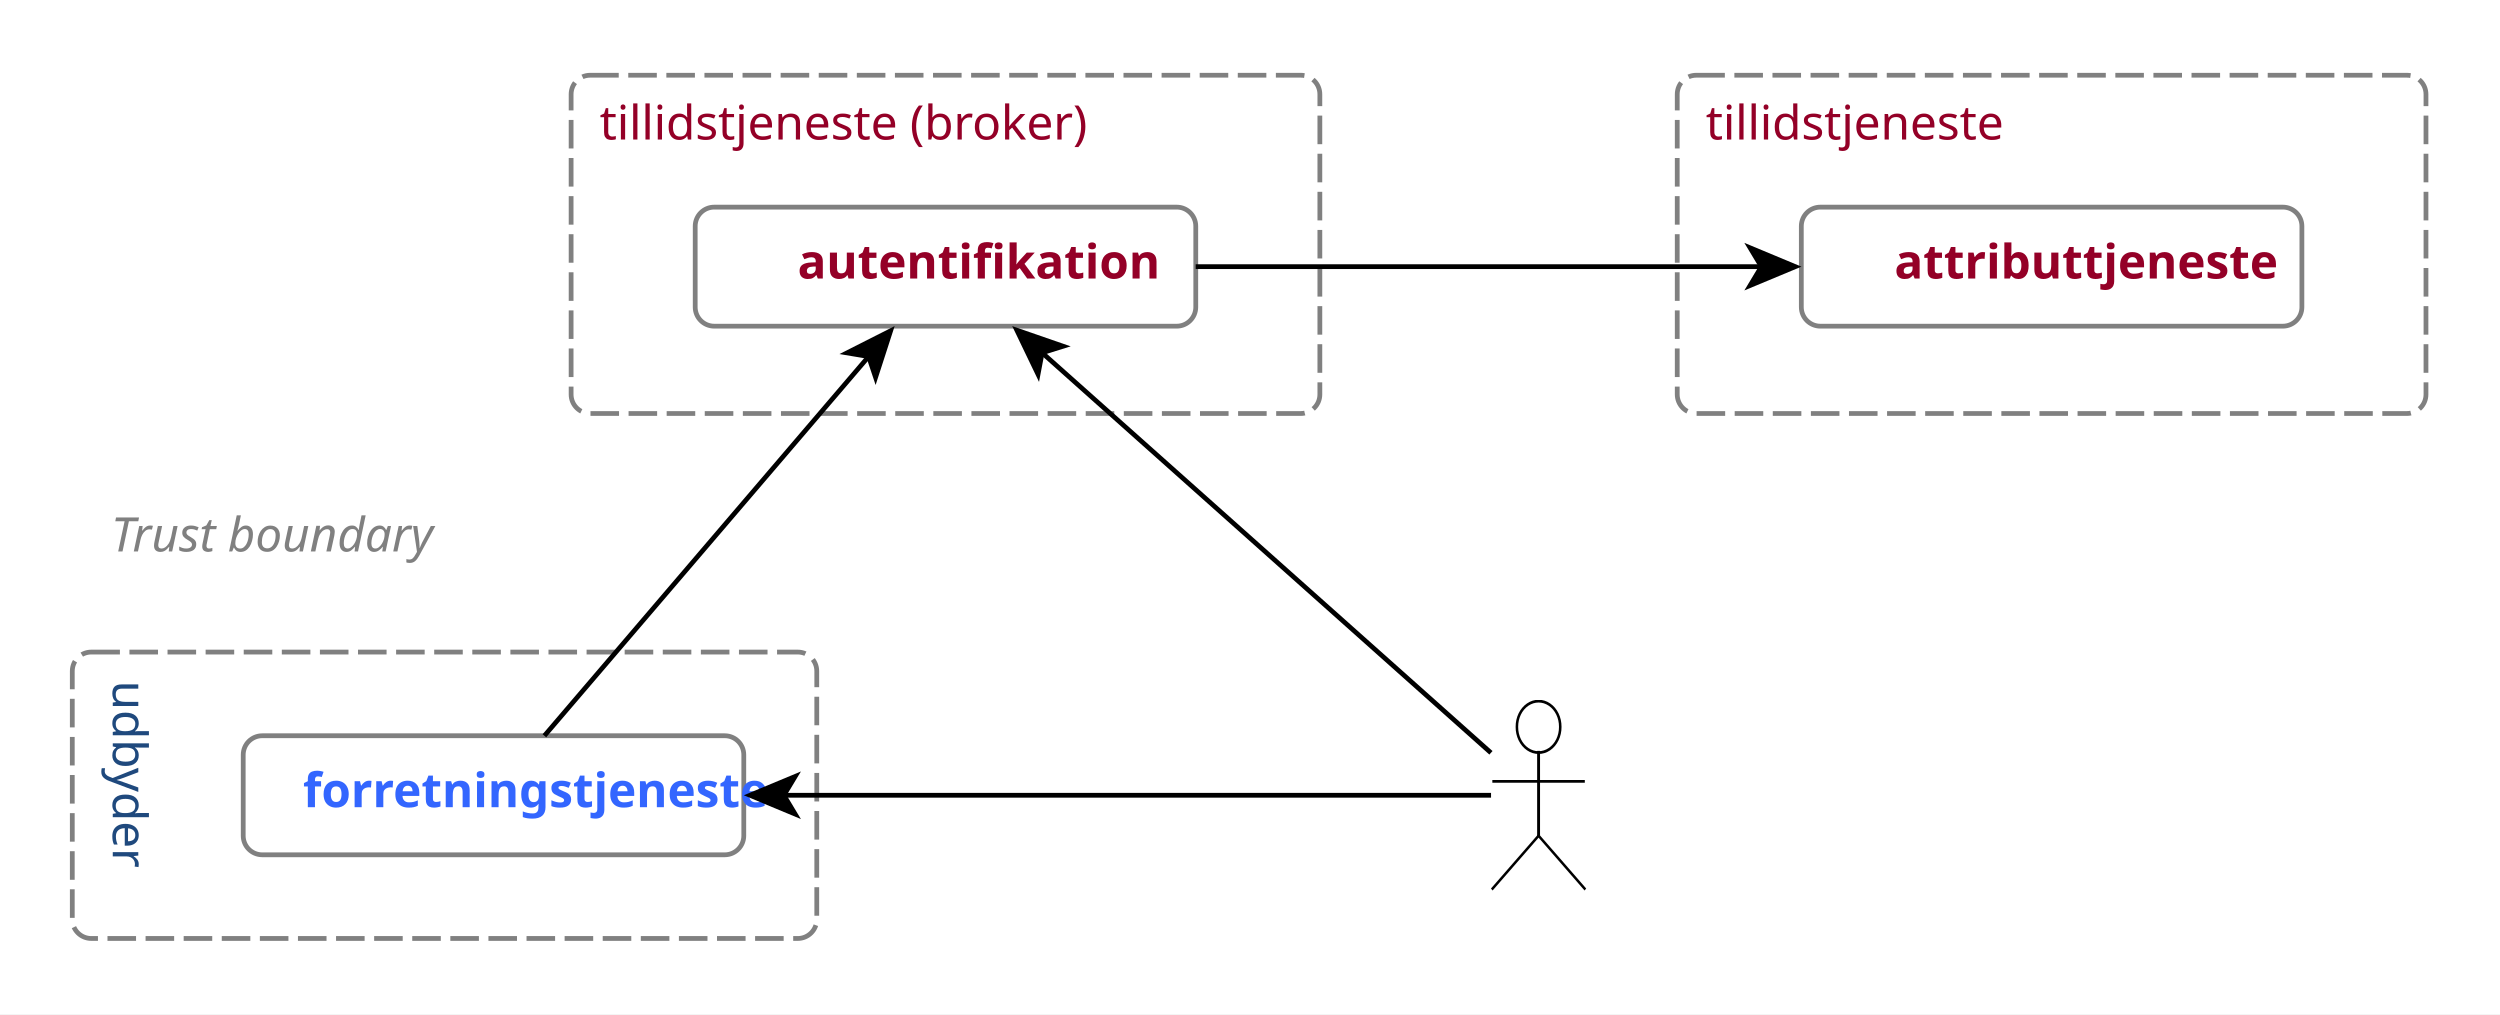
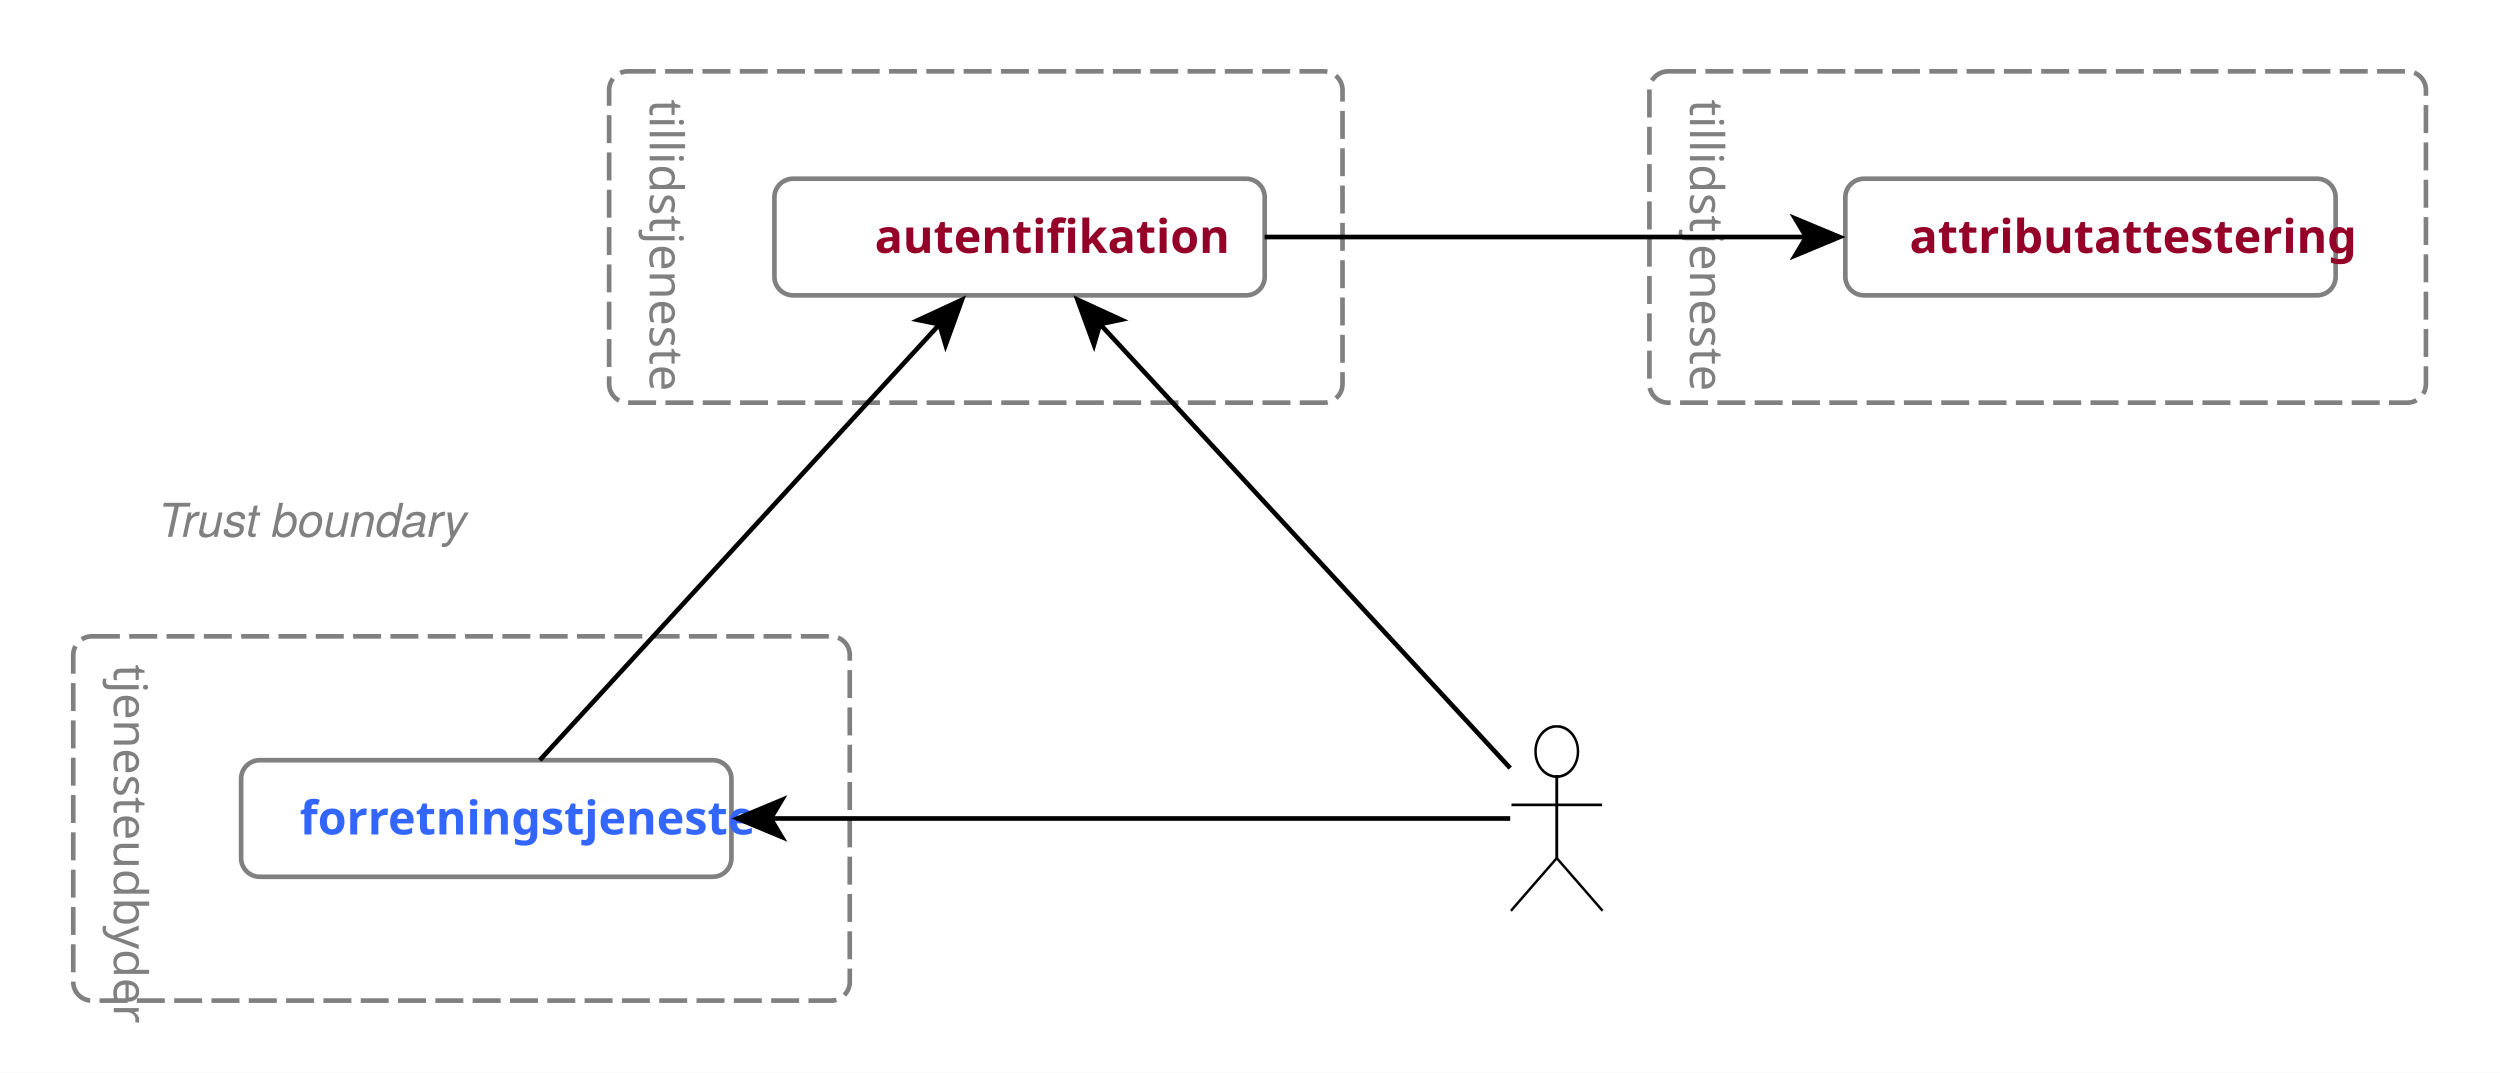
- <svg xmlns="http://www.w3.org/2000/svg" fill-opacity="1" color-rendering="auto" color-interpolation="auto" text-rendering="auto" stroke="black" stroke-linecap="square" width="525" stroke-miterlimit="10" shape-rendering="auto" stroke-opacity="1" fill="black" stroke-dasharray="none" font-weight="normal" stroke-width="1" height="213" font-family="'Dialog'" font-style="normal" stroke-linejoin="miter" font-size="12px" stroke-dashoffset="0" image-rendering="auto">
+ <svg xmlns="http://www.w3.org/2000/svg" fill-opacity="1" color-rendering="auto" color-interpolation="auto" text-rendering="auto" stroke="black" stroke-linecap="square" width="536" stroke-miterlimit="10" shape-rendering="auto" stroke-opacity="1" fill="black" stroke-dasharray="none" font-weight="normal" stroke-width="1" height="230" font-family="'Dialog'" font-style="normal" stroke-linejoin="miter" font-size="12px" stroke-dashoffset="0" image-rendering="auto">
  <defs id="genericDefs" />
  <g>
-     <g fill="white" text-rendering="geometricPrecision" shape-rendering="geometricPrecision" transform="translate(7,106)" stroke="white">
-       <rect x="-7" width="525" height="213" y="-106" clip-path="url(#clipPath2)" stroke="none" />
+     <g fill="white" text-rendering="geometricPrecision" shape-rendering="geometricPrecision" transform="translate(-1059,-653)" stroke="white">
+       <rect x="1059" width="536" height="230" y="653" clip-path="url(#clipPath2)" stroke="none" />
    </g>
-     <g stroke-linecap="butt" transform="matrix(1,0,0,1,7,106)" fill="gray" text-rendering="geometricPrecision" shape-rendering="geometricPrecision" stroke-dasharray="6,2" stroke="gray" stroke-miterlimit="1.45">
-       <rect x="8.181" y="30.933" clip-path="url(#clipPath2)" fill="none" width="156.341" rx="4" ry="4" height="60.148" />
+     <g stroke-linecap="butt" transform="matrix(1,0,0,1,-1059,-653)" fill="gray" text-rendering="geometricPrecision" shape-rendering="geometricPrecision" stroke-dasharray="6,2" stroke="gray" stroke-miterlimit="1.45">
+       <rect x="1074.704" y="789.433" clip-path="url(#clipPath2)" fill="none" width="166.485" rx="4" ry="4" height="78.102" />
    </g>
-     <g stroke-linecap="butt" font-size="10px" transform="matrix(0,1,-1,0,33.1812,140.9329)" fill="rgb(31,73,125)" text-rendering="geometricPrecision" font-family="'Calibri'" shape-rendering="geometricPrecision" stroke="rgb(31,73,125)" stroke-miterlimit="1.45">
-       <text x="2" xml:space="preserve" y="9.5" clip-path="url(#clipPath3)" stroke="none">udbyder</text>
+     <g stroke-linecap="butt" font-size="10px" transform="matrix(0,1,-1,0,35.9113,140.4329)" fill="gray" text-rendering="geometricPrecision" font-family="'Calibri'" shape-rendering="geometricPrecision" stroke="gray" stroke-miterlimit="1.45">
+       <text x="2" xml:space="preserve" y="11.521" clip-path="url(#clipPath3)" stroke="none">tjenesteudbyder</text>
    </g>
-     <g stroke-linecap="butt" transform="matrix(1,0,0,1,7,106)" fill="gray" text-rendering="geometricPrecision" shape-rendering="geometricPrecision" stroke="gray" stroke-miterlimit="1.45">
-       <rect x="44.075" y="48.507" clip-path="url(#clipPath2)" fill="none" width="105.12" rx="4" ry="4" height="25" />
+     <g stroke-linecap="butt" transform="matrix(1,0,0,1,-1059,-653)" fill="gray" text-rendering="geometricPrecision" shape-rendering="geometricPrecision" stroke="gray" stroke-miterlimit="1.45">
+       <rect x="1110.696" y="815.984" clip-path="url(#clipPath2)" fill="none" width="105.12" rx="4" ry="4" height="25" />
    </g>
-     <g stroke-linecap="butt" font-size="10px" transform="matrix(1,0,0,1,7,106)" fill="rgb(51,102,255)" text-rendering="geometricPrecision" font-family="'Calibri'" shape-rendering="geometricPrecision" stroke="rgb(51,102,255)" font-weight="bold" stroke-miterlimit="1.45">
-       <text x="56.627" xml:space="preserve" y="63.507" clip-path="url(#clipPath2)" stroke="none">forretningstjeneste</text>
+     <g stroke-linecap="butt" font-size="10px" transform="matrix(1,0,0,1,-1059,-653)" fill="rgb(51,102,255)" text-rendering="geometricPrecision" font-family="'Calibri'" shape-rendering="geometricPrecision" stroke="rgb(51,102,255)" font-weight="bold" stroke-miterlimit="1.45">
+       <text x="1123.248" xml:space="preserve" y="831.902" clip-path="url(#clipPath2)" stroke="none">forretningstjeneste</text>
    </g>
-     <g stroke-linecap="butt" transform="matrix(1,0,0,1,7,106)" fill="gray" text-rendering="geometricPrecision" shape-rendering="geometricPrecision" stroke-dasharray="6,2" stroke="gray" stroke-miterlimit="1.45">
-       <rect x="112.934" y="-90.2" clip-path="url(#clipPath2)" fill="none" width="157.235" rx="4" ry="4" height="71.034" />
+     <g stroke-linecap="butt" transform="matrix(1,0,0,1,-1059,-653)" fill="gray" text-rendering="geometricPrecision" shape-rendering="geometricPrecision" stroke-dasharray="6,2" stroke="gray" stroke-miterlimit="1.45">
+       <rect x="1189.6" y="668.3" clip-path="url(#clipPath2)" fill="none" width="157.235" rx="4" ry="4" height="71.034" />
    </g>
-     <g stroke-linecap="butt" font-size="10px" transform="matrix(1,0,0,1,7,106)" fill="rgb(148,0,39)" text-rendering="geometricPrecision" font-family="'Calibri'" shape-rendering="geometricPrecision" stroke="rgb(148,0,39)" stroke-miterlimit="1.45">
-       <text x="118.934" xml:space="preserve" y="-76.7" clip-path="url(#clipPath2)" stroke="none">tillidstjeneste (broker)</text>
+     <g stroke-linecap="butt" font-size="10px" transform="matrix(0,1,-1,0,150.8075,19.3004)" fill="gray" text-rendering="geometricPrecision" font-family="'Calibri'" shape-rendering="geometricPrecision" stroke="gray" stroke-miterlimit="1.45">
+       <text x="2" xml:space="preserve" y="11.521" clip-path="url(#clipPath4)" stroke="none">tillidstjeneste</text>
    </g>
-     <g fill="white" text-rendering="geometricPrecision" shape-rendering="geometricPrecision" transform="matrix(1,0,0,1,7,106)" stroke="white">
-       <rect x="138.992" y="-62.504" clip-path="url(#clipPath2)" width="105.12" rx="4" ry="4" height="25" stroke="none" />
+     <g fill="white" text-rendering="geometricPrecision" shape-rendering="geometricPrecision" transform="matrix(1,0,0,1,-1059,-653)" stroke="white">
+       <rect x="1225.034" y="691.317" clip-path="url(#clipPath2)" width="105.12" rx="4" ry="4" height="25" stroke="none" />
    </g>
-     <g stroke-linecap="butt" transform="matrix(1,0,0,1,7,106)" fill="gray" text-rendering="geometricPrecision" shape-rendering="geometricPrecision" stroke="gray" stroke-miterlimit="1.45">
-       <rect x="138.992" y="-62.504" clip-path="url(#clipPath2)" fill="none" width="105.12" rx="4" ry="4" height="25" />
+     <g stroke-linecap="butt" transform="matrix(1,0,0,1,-1059,-653)" fill="gray" text-rendering="geometricPrecision" shape-rendering="geometricPrecision" stroke="gray" stroke-miterlimit="1.45">
+       <rect x="1225.034" y="691.317" clip-path="url(#clipPath2)" fill="none" width="105.12" rx="4" ry="4" height="25" />
    </g>
-     <g stroke-linecap="butt" font-size="10px" transform="matrix(1,0,0,1,7,106)" fill="rgb(148,0,39)" text-rendering="geometricPrecision" font-family="'Calibri'" shape-rendering="geometricPrecision" stroke="rgb(148,0,39)" font-weight="bold" stroke-miterlimit="1.45">
-       <text x="160.494" xml:space="preserve" y="-47.504" clip-path="url(#clipPath2)" stroke="none">autentifikation</text>
+     <g stroke-linecap="butt" font-size="10px" transform="matrix(1,0,0,1,-1059,-653)" fill="rgb(148,0,39)" text-rendering="geometricPrecision" font-family="'Calibri'" shape-rendering="geometricPrecision" stroke="rgb(148,0,39)" font-weight="bold" stroke-miterlimit="1.45">
+       <text x="1246.537" xml:space="preserve" y="707.235" clip-path="url(#clipPath2)" stroke="none">autentifikation</text>
    </g>
-     <g transform="matrix(1,0,0,1,7,106)" fill-opacity="0.902" fill="rgb(255,255,255)" text-rendering="geometricPrecision" shape-rendering="geometricPrecision" stroke="rgb(255,255,255)" stroke-opacity="0.902">
-       <rect x="16.934" y="-10.617" clip-path="url(#clipPath2)" width="66" rx="4" ry="4" height="33" stroke="none" />
+     <g transform="matrix(1,0,0,1,-1059,-653)" fill-opacity="0.902" fill="rgb(255,255,255)" text-rendering="geometricPrecision" shape-rendering="geometricPrecision" stroke="rgb(255,255,255)" stroke-opacity="0.902">
+       <rect x="1093.6" y="747.884" clip-path="url(#clipPath2)" width="66" rx="4" ry="4" height="33" stroke="none" />
    </g>
-     <g stroke-linecap="butt" font-size="10px" transform="matrix(1,0,0,1,7,106)" fill="gray" text-rendering="geometricPrecision" shape-rendering="geometricPrecision" font-style="italic" stroke="gray" stroke-miterlimit="1.45">
-       <text x="16.306" xml:space="preserve" y="9.812" clip-path="url(#clipPath2)" stroke="none">Trust boundary</text>
+     <g stroke-linecap="butt" font-size="10px" transform="matrix(1,0,0,1,-1059,-653)" fill="gray" text-rendering="geometricPrecision" font-family="'Helvetica Neue'" shape-rendering="geometricPrecision" font-style="italic" stroke="gray" stroke-miterlimit="1.45">
+       <text x="1092.89" xml:space="preserve" y="768.104" clip-path="url(#clipPath2)" stroke="none">Trust boundary</text>
    </g>
-     <g text-rendering="geometricPrecision" shape-rendering="geometricPrecision" transform="matrix(0.4914,0,0,0.5809,313.0282,147.0068)">
-       <g clip-path="url(#clipPath4)">
+     <g text-rendering="geometricPrecision" shape-rendering="geometricPrecision" transform="matrix(0.4914,0,0,0.5809,323.6948,155.4839)">
+       <g clip-path="url(#clipPath5)">
        <svg opacity="1" writing-mode="lr-tb" stop-color="rgb(0, 0, 0)" shape-rendering="auto" glyph-orientation-horizontal="0deg" color-profile="auto" lighting-color="rgb(255, 255, 255)" color="rgb(0, 0, 0)" font-weight="400" alignment-baseline="auto" font-style="normal" version="1.0" color-interpolation-filters="linearrgb" text-anchor="start" stroke-linecap="butt" color-interpolation="srgb" font-variant="normal" word-spacing="normal" fill-opacity="1" text-rendering="auto" clip-path="none" text-decoration="none" letter-spacing="normal" glyph-orientation-vertical="auto" display="inline" font-size-adjust="none" overflow="hidden" fill="rgb(0, 0, 0)" font-stretch="normal" stroke-dasharray="none" id="svg1.svg2" stroke-miterlimit="4" stop-opacity="1" color-rendering="auto" font-size="12" pointer-events="visiblepainted" mask="none" direction="ltr" baseline-shift="baseline" enable-background="accumulate" fill-rule="nonzero" image-rendering="auto" stroke-dashoffset="0" marker-end="none" width="41" clip="auto" cursor="auto" stroke="none" filter="none" visibility="visible" kerning="auto" stroke-width="1" font-family="&quot;Arial&quot;,&quot;Helvetica&quot;,sans-serif" flood-opacity="1" clip-rule="nonzero" src="none" height="68.997" unicode-bidi="normal" stroke-linejoin="miter" stroke-opacity="1" flood-color="rgb(0, 0, 0)" dominant-baseline="auto" marker-start="none" marker-mid="none">
          <defs id="svg1.defs4">
            <clipPath clipPathUnits="userSpaceOnUse" id="clipPath1">
-               <path d="M0 0 L525 0 L525 213 L0 213 L0 0 Z" />
+               <path d="M0 0 L536 0 L536 230 L0 230 L0 0 Z" />
            </clipPath>
            <clipPath clipPathUnits="userSpaceOnUse" id="clipPath2">
-               <path d="M-7 -106 L518 -106 L518 107 L-7 107 L-7 -106 Z" />
+               <path d="M1059 653 L1595 653 L1595 883 L1059 883 L1059 653 Z" />
            </clipPath>
            <clipPath clipPathUnits="userSpaceOnUse" id="clipPath3">
-               <path d="M-140.933 33.181 L-140.933 -491.819 L72.067 -491.819 L72.067 33.181 L-140.933 33.181 Z" />
+               <path d="M-140.433 35.911 L-140.433 -500.089 L89.567 -500.089 L89.567 35.911 L-140.433 35.911 Z" />
            </clipPath>
            <clipPath clipPathUnits="userSpaceOnUse" id="clipPath4">
-               <path d="M-636.966 -253.057 L431.332 -253.057 L431.332 113.601 L-636.966 113.601 L-636.966 -253.057 Z" />
+               <path d="M-19.3 150.808 L-19.3 -385.192 L210.7 -385.192 L210.7 150.808 L-19.3 150.808 Z" />
+             </clipPath>
+             <clipPath clipPathUnits="userSpaceOnUse" id="clipPath5">
+               <path d="M-658.671 -267.65 L432.01 -267.65 L432.01 128.272 L-658.671 128.272 L-658.671 -267.65 Z" />
+             </clipPath>
+             <clipPath clipPathUnits="userSpaceOnUse" id="clipPath6">
+               <path d="M-19.3 373.843 L-19.3 -162.157 L210.7 -162.157 L210.7 373.843 L-19.3 373.843 Z" />
            </clipPath>
          </defs>
          <g id="svg1.layer1" transform="translate(-29.5,-42.95948)">
            <a id="svg1.a3142" transform="matrix(1.087391,0,0,1,-4.4742,0)">
              <path transform="translate(11.58689,5.290899)" style="fill:none;fill-rule:evenodd;stroke:#000000;stroke-width:1px;stroke-linecap:butt;stroke-linejoin:miter;stroke-opacity:1" id="svg1.path2160" d="M 47.029 47.37 A 8.52 9.201 0 1 1  29.99,47.37 A 8.52 9.201 0 1 1  47.029 47.37 z" />
            </a>
            <path style="fill:none" d="M 47.711 48.392 A 3.749 0 0 1 1  40.213,48.392 A 3.749 0 0 1 1  47.711 48.392 z" id="svg1.path3134" />
            <path style="fill:none;fill-rule:evenodd;stroke:#000000;stroke-width:1.243px;stroke-linecap:butt;stroke-linejoin:miter;stroke-opacity:1" d="M 50,61.337 C 50,91.363 50,92.248 50,92.248" id="svg1.path3136" />
            <path style="fill:none;fill-rule:evenodd;stroke:#000000;stroke-width:1px;stroke-linecap:butt;stroke-linejoin:miter;stroke-opacity:1" d="M 69.761,72.362 C 69.761,72.362 69.761,72.362 50.239,72.362 C 30.239,72.362 30.239,72.362 30.239,72.362 L 30.239,72.362" id="svg1.path3138" />
            <path style="fill:none;fill-rule:evenodd;stroke:#000000;stroke-width:1px;stroke-linecap:butt;stroke-linejoin:miter;stroke-opacity:1" d="M 30,111.457 C 30,111.457 30,111.457 50,92.014 C 70,111.457 70,111.457 70,111.457" id="svg1.path3140" />
          </g>
        </svg>
      </g>
    </g>
-     <g stroke-linecap="butt" transform="matrix(1,0,0,1,7,106)" fill="gray" text-rendering="geometricPrecision" shape-rendering="geometricPrecision" stroke-dasharray="6,2" stroke="gray" stroke-miterlimit="1.45">
-       <rect x="345.219" y="-90.2" clip-path="url(#clipPath2)" fill="none" width="157.235" rx="4" ry="4" height="71.034" />
+     <g stroke-linecap="butt" transform="matrix(1,0,0,1,-1059,-653)" fill="gray" text-rendering="geometricPrecision" shape-rendering="geometricPrecision" stroke-dasharray="6,2" stroke="gray" stroke-miterlimit="1.45">
+       <rect x="1412.636" y="668.3" clip-path="url(#clipPath2)" fill="none" width="166.485" rx="4" ry="4" height="71.034" />
    </g>
-     <g stroke-linecap="butt" font-size="10px" transform="matrix(1,0,0,1,7,106)" fill="rgb(148,0,39)" text-rendering="geometricPrecision" font-family="'Calibri'" shape-rendering="geometricPrecision" stroke="rgb(148,0,39)" stroke-miterlimit="1.45">
-       <text x="351.219" xml:space="preserve" y="-76.7" clip-path="url(#clipPath2)" stroke="none">tillidstjeneste</text>
+     <g stroke-linecap="butt" font-size="10px" transform="matrix(0,1,-1,0,373.8431,19.3004)" fill="gray" text-rendering="geometricPrecision" font-family="'Calibri'" shape-rendering="geometricPrecision" stroke="gray" stroke-miterlimit="1.45">
+       <text x="2" xml:space="preserve" y="11.521" clip-path="url(#clipPath6)" stroke="none">tillidstjeneste</text>
    </g>
-     <g fill="white" text-rendering="geometricPrecision" shape-rendering="geometricPrecision" transform="matrix(1,0,0,1,7,106)" stroke="white">
-       <rect x="371.277" y="-62.504" clip-path="url(#clipPath2)" width="105.12" rx="4" ry="4" height="25" stroke="none" />
+     <g fill="white" text-rendering="geometricPrecision" shape-rendering="geometricPrecision" transform="matrix(1,0,0,1,-1059,-653)" stroke="white">
+       <rect x="1454.641" y="691.317" clip-path="url(#clipPath2)" width="105.12" rx="4" ry="4" height="25" stroke="none" />
    </g>
-     <g stroke-linecap="butt" transform="matrix(1,0,0,1,7,106)" fill="gray" text-rendering="geometricPrecision" shape-rendering="geometricPrecision" stroke="gray" stroke-miterlimit="1.45">
-       <rect x="371.277" y="-62.504" clip-path="url(#clipPath2)" fill="none" width="105.12" rx="4" ry="4" height="25" />
+     <g stroke-linecap="butt" transform="matrix(1,0,0,1,-1059,-653)" fill="gray" text-rendering="geometricPrecision" shape-rendering="geometricPrecision" stroke="gray" stroke-miterlimit="1.45">
+       <rect x="1454.641" y="691.317" clip-path="url(#clipPath2)" fill="none" width="105.12" rx="4" ry="4" height="25" />
    </g>
-     <g stroke-linecap="butt" font-size="10px" transform="matrix(1,0,0,1,7,106)" fill="rgb(148,0,39)" text-rendering="geometricPrecision" font-family="'Calibri'" shape-rendering="geometricPrecision" stroke="rgb(148,0,39)" font-weight="bold" stroke-miterlimit="1.45">
-       <text x="390.824" xml:space="preserve" y="-47.504" clip-path="url(#clipPath2)" stroke="none">attributtjeneste</text>
+     <g stroke-linecap="butt" font-size="10px" transform="matrix(1,0,0,1,-1059,-653)" fill="rgb(148,0,39)" text-rendering="geometricPrecision" font-family="'Calibri'" shape-rendering="geometricPrecision" stroke="rgb(148,0,39)" font-weight="bold" stroke-miterlimit="1.45">
+       <text x="1468.404" xml:space="preserve" y="707.235" clip-path="url(#clipPath2)" stroke="none">attributattestering</text>
    </g>
-     <g text-rendering="geometricPrecision" stroke-miterlimit="1.45" shape-rendering="geometricPrecision" transform="matrix(1,0,0,1,7,106)" stroke-linecap="butt">
-       <path fill="none" d="M107.317 48.513 L175.679 -31.441" clip-path="url(#clipPath2)" />
-       <path d="M180.878 -37.521 L169.28 -31.65 L175.029 -30.681 L176.88 -25.151 Z" clip-path="url(#clipPath2)" stroke="none" />
-       <path fill="none" d="M306.098 52.09 L211.534 -32.194" clip-path="url(#clipPath2)" />
-       <path d="M205.562 -37.517 L211.194 -25.8 L212.281 -31.528 L217.847 -33.265 Z" clip-path="url(#clipPath2)" stroke="none" />
-       <path fill="none" d="M306.119 61.007 L157.195 61.007" clip-path="url(#clipPath2)" />
-       <path d="M149.195 61.007 L161.195 66.007 L158.195 61.007 L161.195 56.007 Z" clip-path="url(#clipPath2)" stroke="none" />
-       <path fill="none" d="M244.093 -50.004 L363.309 -50.004" clip-path="url(#clipPath2)" />
-       <path d="M371.309 -50.004 L359.309 -55.004 L362.309 -50.004 L359.309 -45.004 Z" clip-path="url(#clipPath2)" stroke="none" />
+     <g text-rendering="geometricPrecision" stroke-miterlimit="1.45" shape-rendering="geometricPrecision" transform="matrix(1,0,0,1,-1059,-653)" stroke-linecap="butt">
+       <path fill="none" d="M1174.729 815.975 L1260.71 722.227" clip-path="url(#clipPath2)" />
+       <path d="M1266.117 716.331 L1254.321 721.795 L1260.034 722.964 L1261.691 728.554 Z" clip-path="url(#clipPath2)" stroke="none" />
+       <path fill="none" d="M1382.787 817.679 L1294.554 722.175" clip-path="url(#clipPath2)" />
+       <path d="M1289.125 716.299 L1293.595 728.506 L1295.232 722.909 L1300.941 721.72 Z" clip-path="url(#clipPath2)" stroke="none" />
+       <path fill="none" d="M1382.79 828.484 L1223.816 828.484" clip-path="url(#clipPath2)" />
+       <path d="M1215.816 828.484 L1227.816 833.484 L1224.816 828.484 L1227.816 823.484 Z" clip-path="url(#clipPath2)" stroke="none" />
+       <path fill="none" d="M1330.147 703.817 L1446.681 703.817" clip-path="url(#clipPath2)" />
+       <path d="M1454.681 703.817 L1442.681 698.817 L1445.681 703.817 L1442.681 708.817 Z" clip-path="url(#clipPath2)" stroke="none" />
    </g>
  </g>
</svg>
